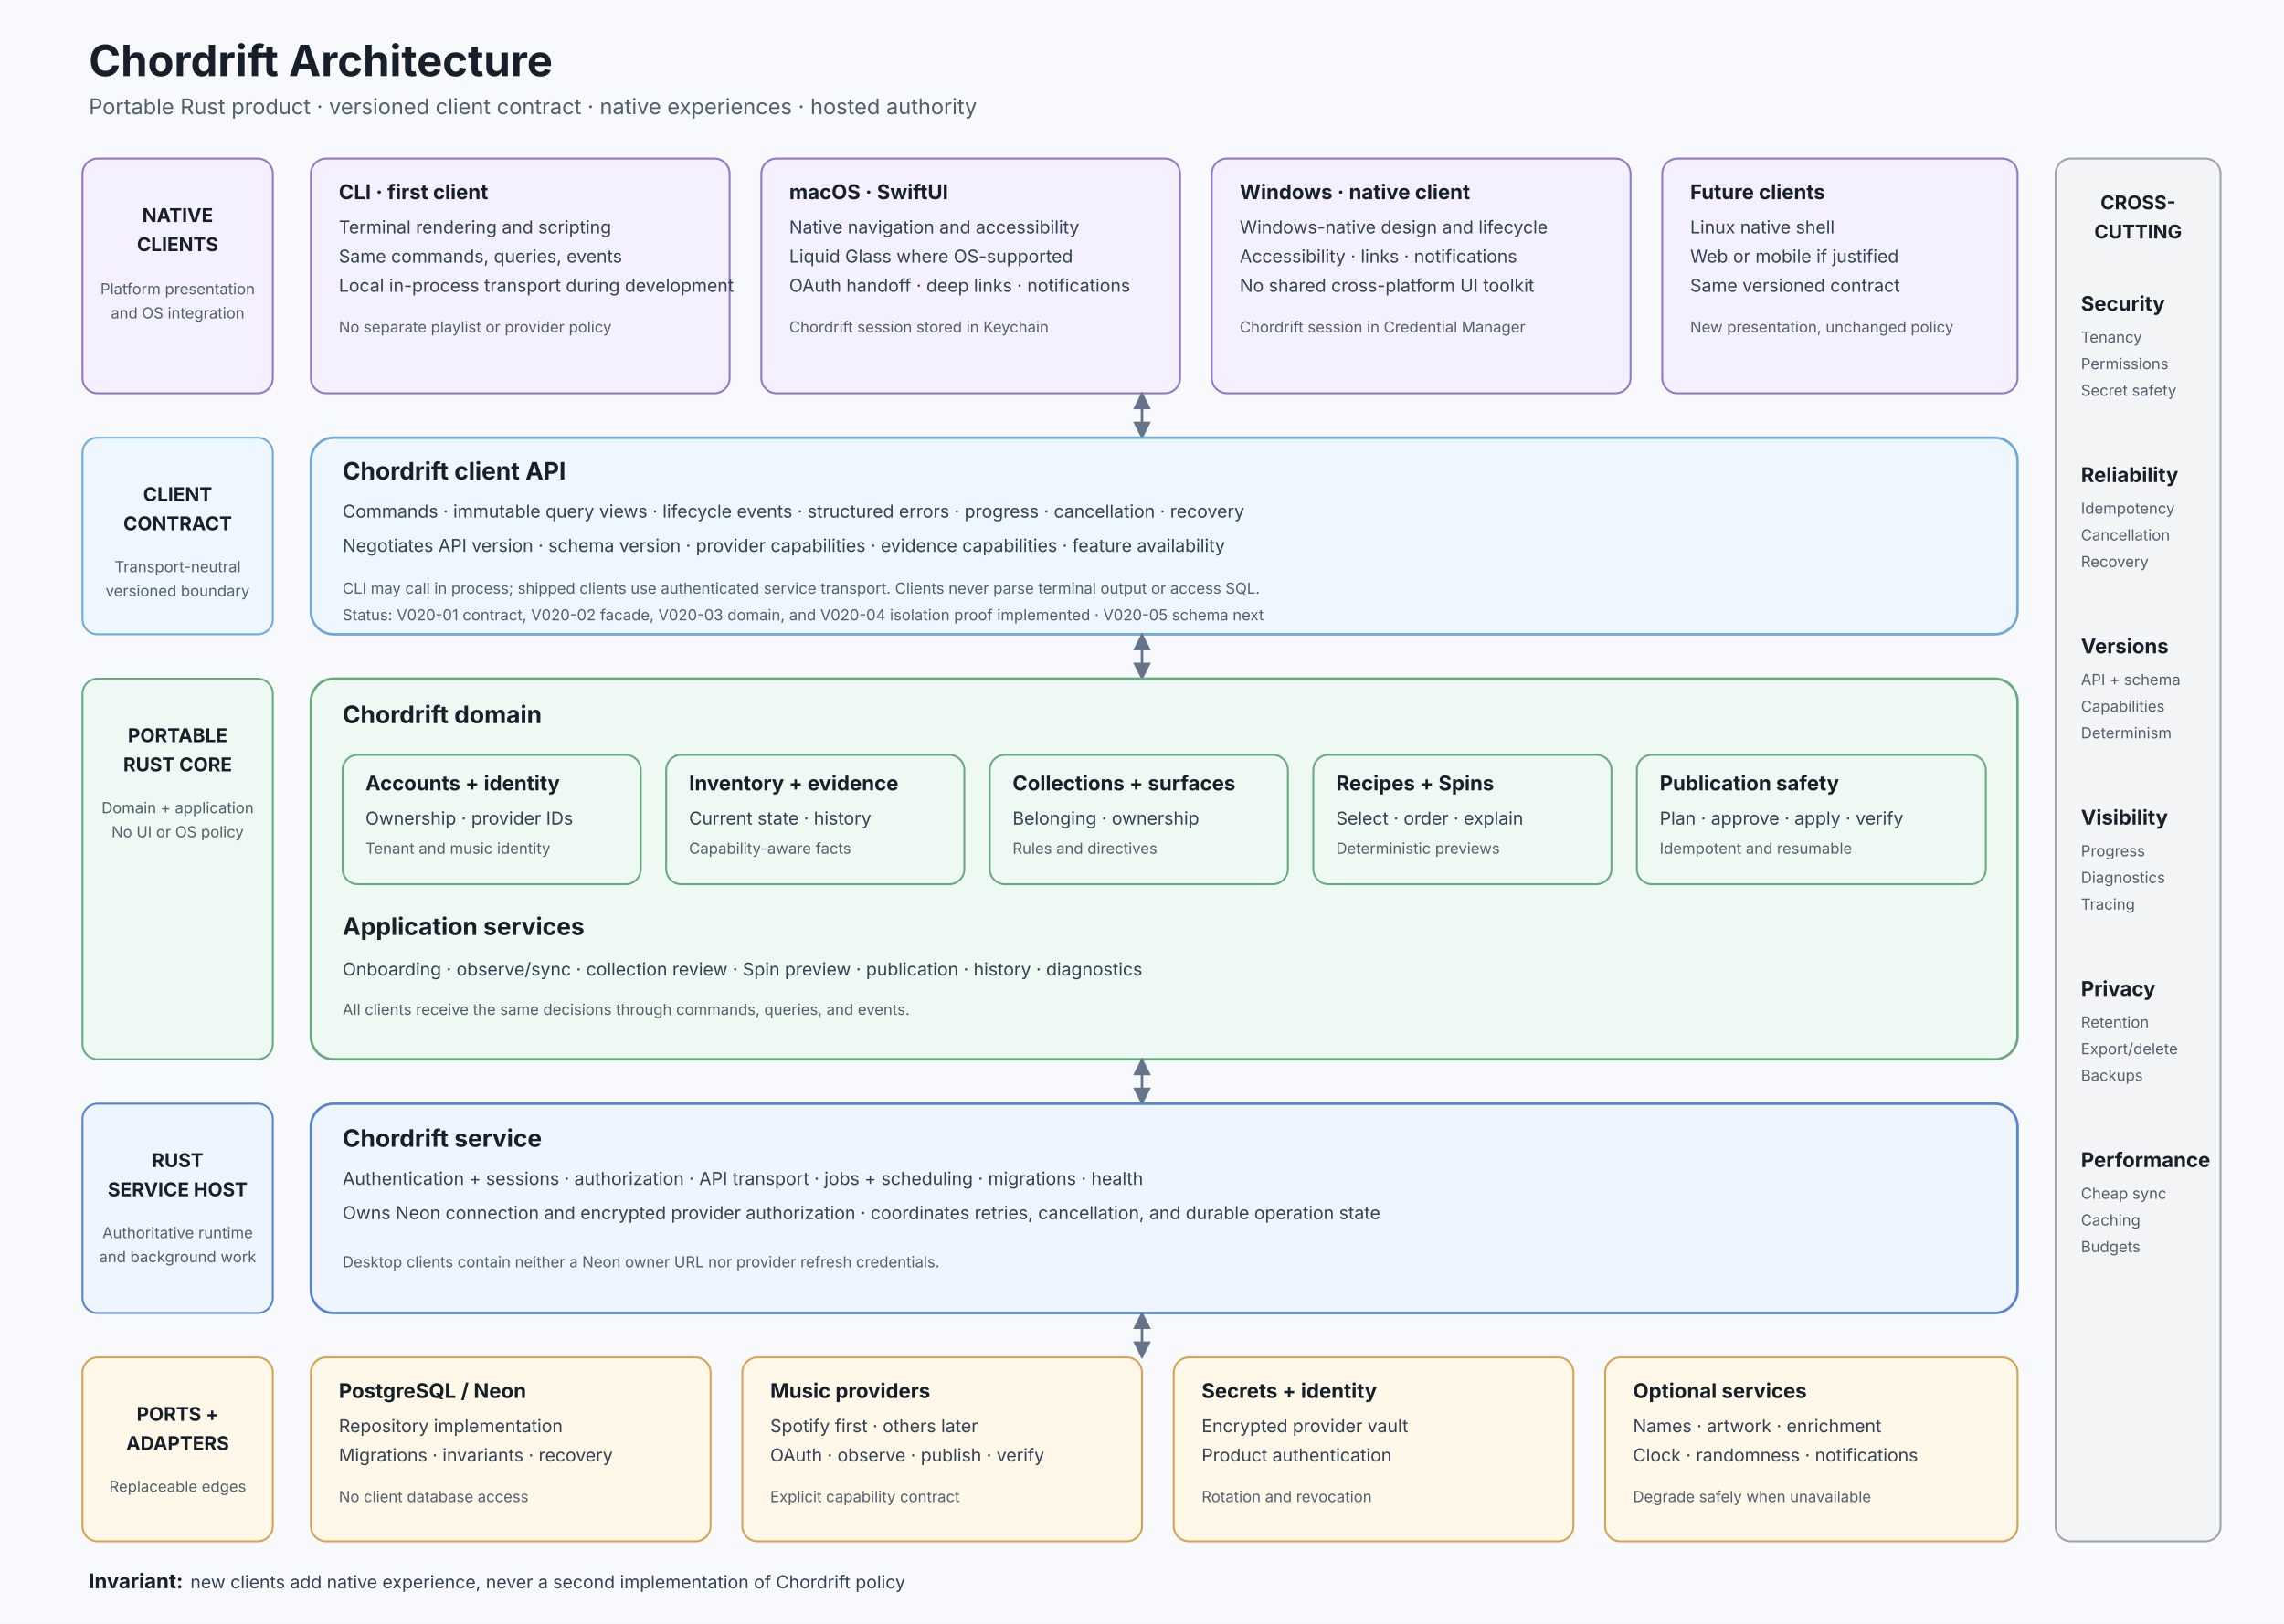
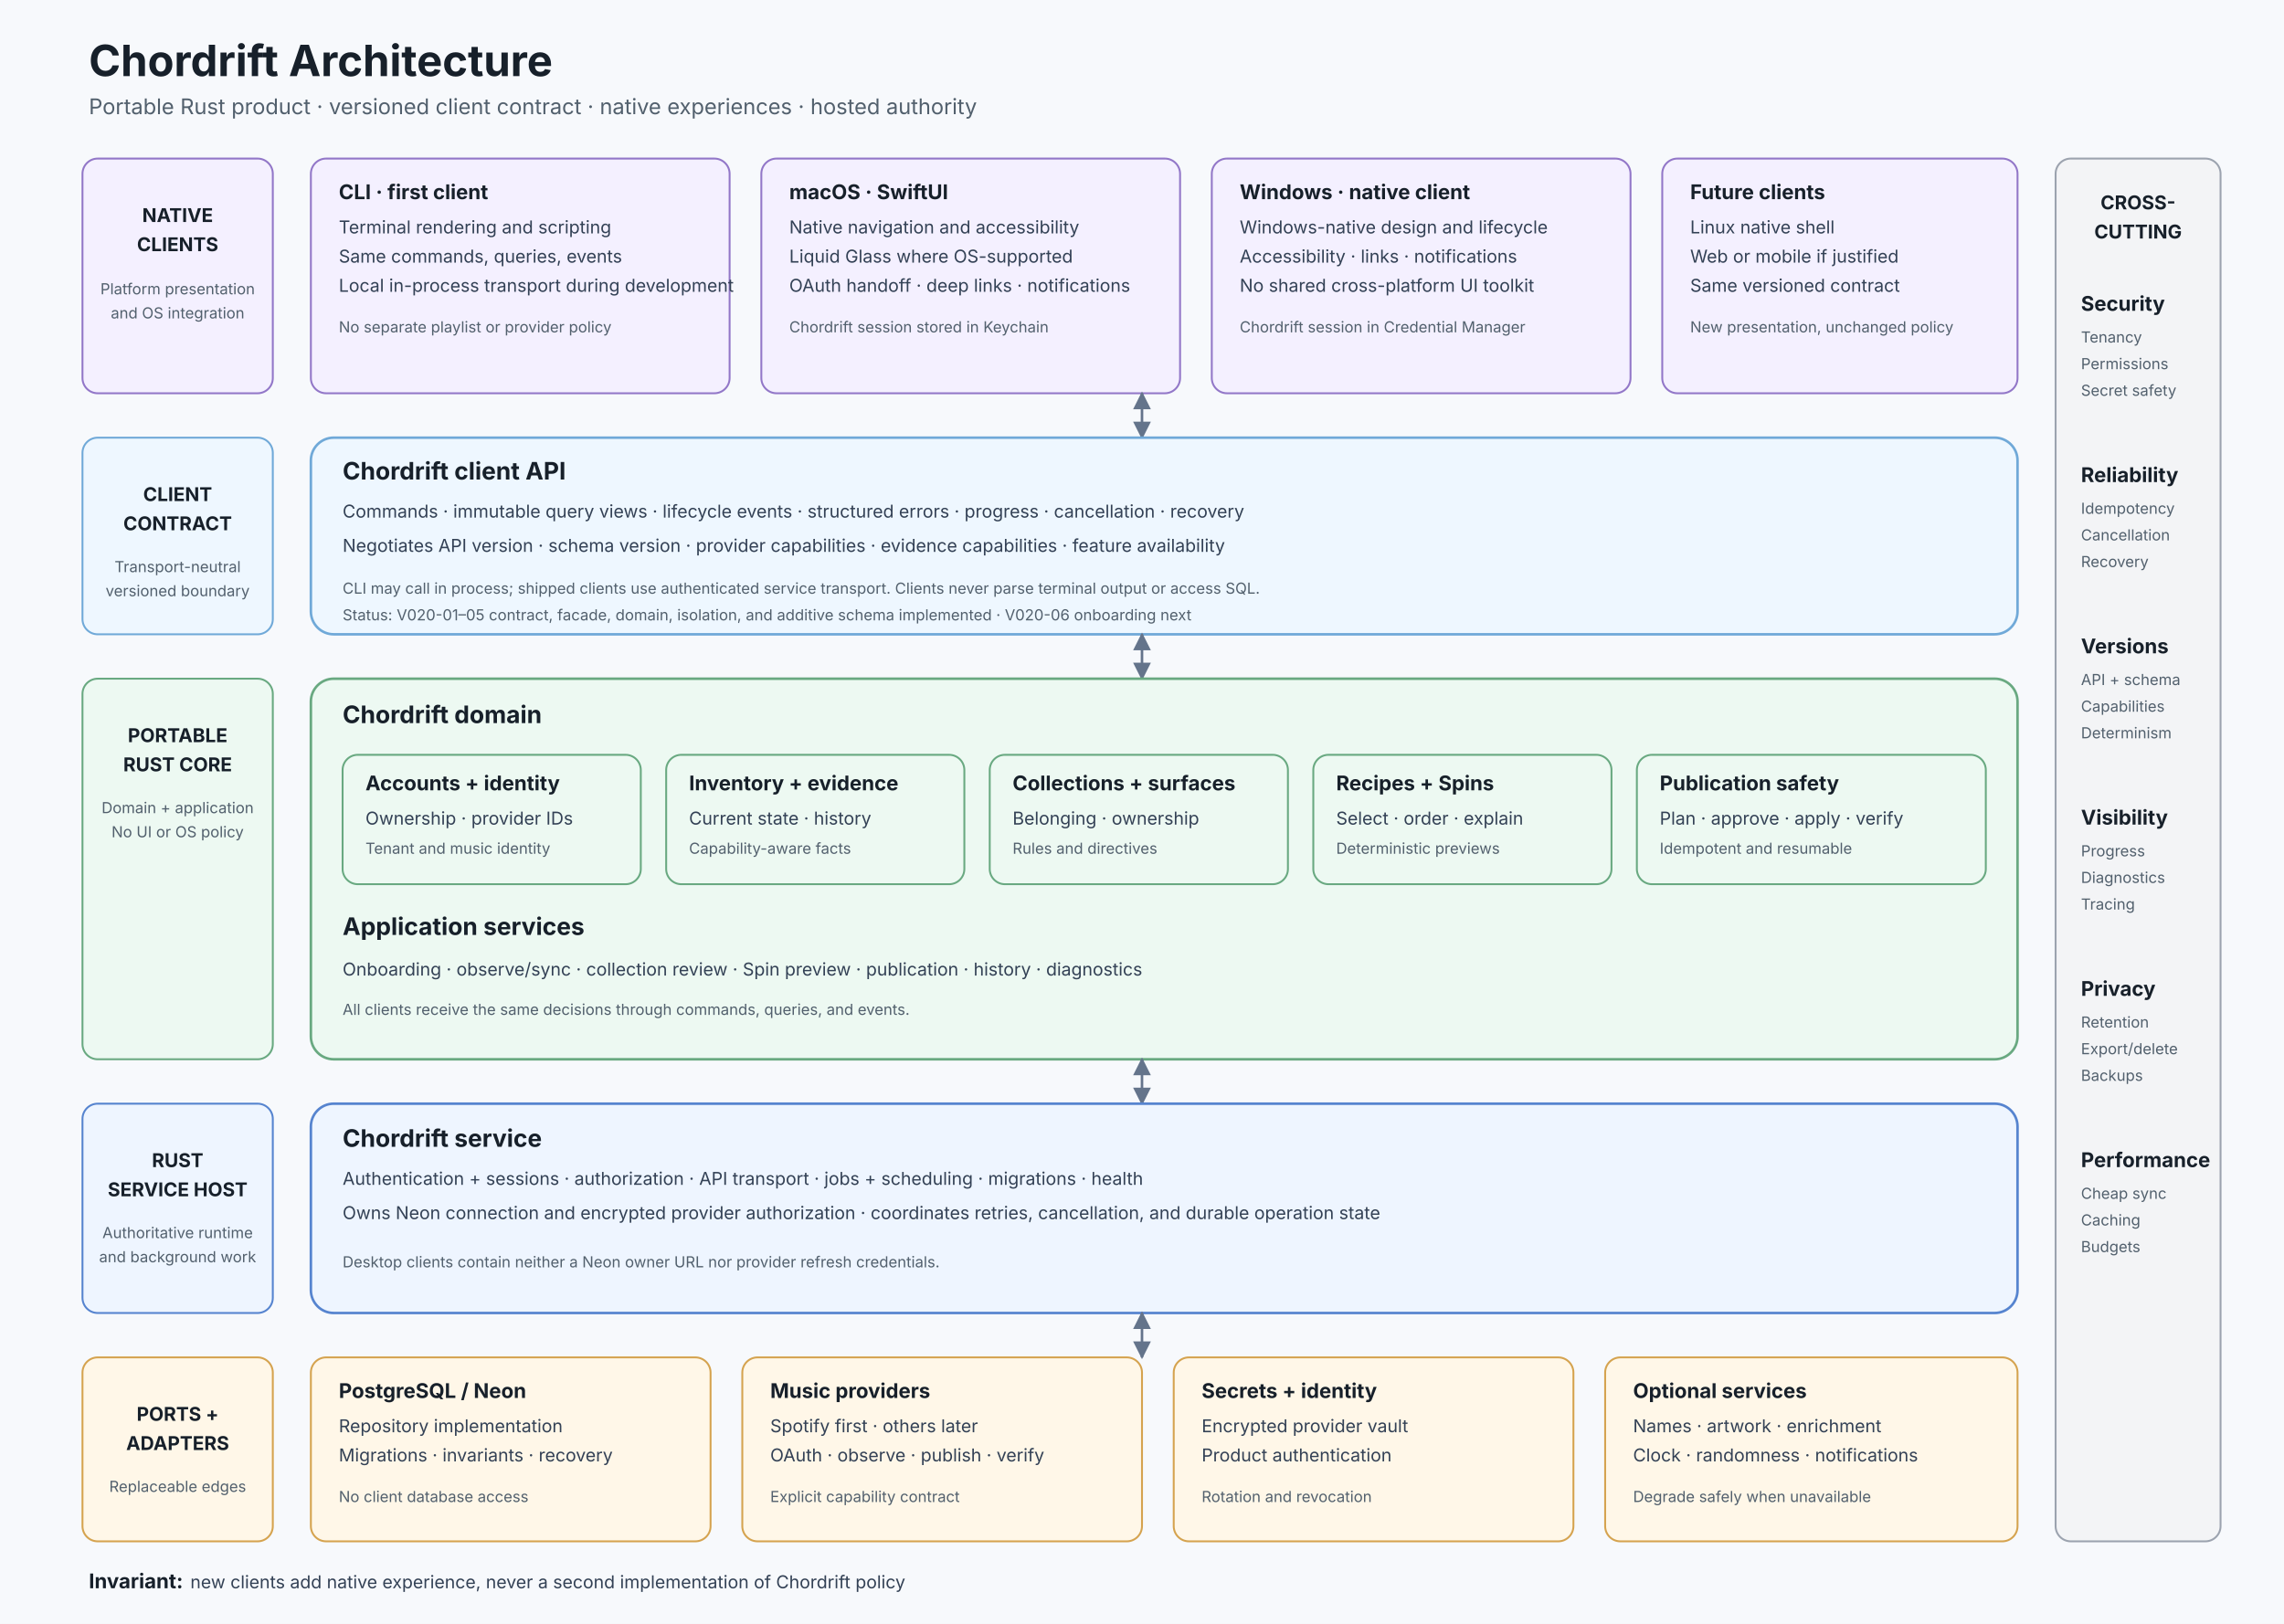
<svg xmlns="http://www.w3.org/2000/svg" width="1800" height="1280" viewBox="0 0 1800 1280" role="img" aria-labelledby="title desc">
  <defs>
    <style>
      text { font-family: ui-sans-serif, -apple-system, BlinkMacSystemFont, "Segoe UI", sans-serif; fill: #17202a; }
      .title { font-size: 34px; font-weight: 700; }
      .subtitle { font-size: 17px; fill: #52606d; }
      .section { font-size: 19px; font-weight: 700; }
      .label { font-size: 16px; font-weight: 700; }
      .body { font-size: 14px; fill: #334155; }
      .small { font-size: 12px; fill: #52606d; }
      .layer-label { font-size: 15px; font-weight: 700; text-anchor: middle; }
      .panel { fill: #ffffff; stroke: #cbd5e1; stroke-width: 2; rx: 18; }
      .node { fill: #f8fafc; stroke: #cbd5e1; stroke-width: 1.5; rx: 12; }
      .client { fill: #f4f0ff; stroke: #9277c8; }
      .contract { fill: #eef7ff; stroke: #70a9d8; }
      .core { fill: #edf9f2; stroke: #69a981; }
      .service { fill: #eef5ff; stroke: #5684cf; }
      .adapter { fill: #fff7e8; stroke: #d5a34f; }
      .cross { fill: #f3f4f6; stroke: #9ca3af; }
      .arrow { fill: none; stroke: #64748b; stroke-width: 2; marker-end: url(#arrow); }
      .both { fill: none; stroke: #64748b; stroke-width: 2; marker-start: url(#arrow); marker-end: url(#arrow); }
    </style>
    <marker id="arrow" viewBox="0 0 10 10" refX="9" refY="5" markerWidth="7" markerHeight="7" orient="auto-start-reverse">
      <path d="M 0 0 L 10 5 L 0 10 z" fill="#64748b" />
    </marker>
  </defs>
  <rect width="1800" height="1280" fill="#f7f9fc" />
  <text x="70" y="60" class="title">Chordrift Architecture</text>
  <text x="70" y="90" class="subtitle">Portable Rust product · versioned client contract · native experiences · hosted authority</text>
  <rect x="65" y="125" width="150" height="185" class="node client" />
  <text x="140" y="175" class="layer-label">NATIVE</text>
  <text x="140" y="198" class="layer-label">CLIENTS</text>
  <text x="140" y="232" class="small" text-anchor="middle">Platform presentation</text>
  <text x="140" y="251" class="small" text-anchor="middle">and OS integration</text>
  <rect x="245" y="125" width="330" height="185" class="node client" />
  <text x="267" y="157" class="label">CLI · first client</text>
  <text x="267" y="184" class="body">Terminal rendering and scripting</text>
  <text x="267" y="207" class="body">Same commands, queries, events</text>
  <text x="267" y="230" class="body">Local in-process transport during development</text>
  <text x="267" y="262" class="small">No separate playlist or provider policy</text>
  <rect x="600" y="125" width="330" height="185" class="node client" />
  <text x="622" y="157" class="label">macOS · SwiftUI</text>
  <text x="622" y="184" class="body">Native navigation and accessibility</text>
  <text x="622" y="207" class="body">Liquid Glass where OS-supported</text>
  <text x="622" y="230" class="body">OAuth handoff · deep links · notifications</text>
  <text x="622" y="262" class="small">Chordrift session stored in Keychain</text>
  <rect x="955" y="125" width="330" height="185" class="node client" />
  <text x="977" y="157" class="label">Windows · native client</text>
  <text x="977" y="184" class="body">Windows-native design and lifecycle</text>
  <text x="977" y="207" class="body">Accessibility · links · notifications</text>
  <text x="977" y="230" class="body">No shared cross-platform UI toolkit</text>
  <text x="977" y="262" class="small">Chordrift session in Credential Manager</text>
  <rect x="1310" y="125" width="280" height="185" class="node client" />
  <text x="1332" y="157" class="label">Future clients</text>
  <text x="1332" y="184" class="body">Linux native shell</text>
  <text x="1332" y="207" class="body">Web or mobile if justified</text>
  <text x="1332" y="230" class="body">Same versioned contract</text>
  <text x="1332" y="262" class="small">New presentation, unchanged policy</text>
  <path d="M900 310 V345" class="both" />
  <rect x="65" y="345" width="150" height="155" class="node contract" />
  <text x="140" y="395" class="layer-label">CLIENT</text>
  <text x="140" y="418" class="layer-label">CONTRACT</text>
  <text x="140" y="451" class="small" text-anchor="middle">Transport-neutral</text>
  <text x="140" y="470" class="small" text-anchor="middle">versioned boundary</text>
  <rect x="245" y="345" width="1345" height="155" class="panel contract" />
  <text x="270" y="378" class="section">Chordrift client API</text>
  <text x="270" y="408" class="body">Commands · immutable query views · lifecycle events · structured errors · progress · cancellation · recovery</text>
  <text x="270" y="435" class="body">Negotiates API version · schema version · provider capabilities · evidence capabilities · feature availability</text>
  <text x="270" y="468" class="small">CLI may call in process; shipped clients use authenticated service transport. Clients never parse terminal output or access SQL.</text>
-   <text x="270" y="489" class="small">Status: V020-01 contract, V020-02 facade, V020-03 domain, and V020-04 isolation proof implemented · V020-05 schema next</text>
+   <text x="270" y="489" class="small">Status: V020-01–05 contract, facade, domain, isolation, and additive schema implemented · V020-06 onboarding next</text>
  <path d="M900 500 V535" class="both" />
  <rect x="65" y="535" width="150" height="300" class="node core" />
  <text x="140" y="585" class="layer-label">PORTABLE</text>
  <text x="140" y="608" class="layer-label">RUST CORE</text>
  <text x="140" y="641" class="small" text-anchor="middle">Domain + application</text>
  <text x="140" y="660" class="small" text-anchor="middle">No UI or OS policy</text>
  <rect x="245" y="535" width="1345" height="300" class="panel core" />
  <text x="270" y="570" class="section">Chordrift domain</text>
  <rect x="270" y="595" width="235" height="102" class="node core" />
  <text x="288" y="623" class="label">Accounts + identity</text>
  <text x="288" y="650" class="body">Ownership · provider IDs</text>
  <text x="288" y="673" class="small">Tenant and music identity</text>
  <rect x="525" y="595" width="235" height="102" class="node core" />
  <text x="543" y="623" class="label">Inventory + evidence</text>
  <text x="543" y="650" class="body">Current state · history</text>
  <text x="543" y="673" class="small">Capability-aware facts</text>
  <rect x="780" y="595" width="235" height="102" class="node core" />
  <text x="798" y="623" class="label">Collections + surfaces</text>
  <text x="798" y="650" class="body">Belonging · ownership</text>
  <text x="798" y="673" class="small">Rules and directives</text>
  <rect x="1035" y="595" width="235" height="102" class="node core" />
  <text x="1053" y="623" class="label">Recipes + Spins</text>
  <text x="1053" y="650" class="body">Select · order · explain</text>
  <text x="1053" y="673" class="small">Deterministic previews</text>
  <rect x="1290" y="595" width="275" height="102" class="node core" />
  <text x="1308" y="623" class="label">Publication safety</text>
  <text x="1308" y="650" class="body">Plan · approve · apply · verify</text>
  <text x="1308" y="673" class="small">Idempotent and resumable</text>
  <text x="270" y="737" class="section">Application services</text>
  <text x="270" y="769" class="body">Onboarding · observe/sync · collection review · Spin preview · publication · history · diagnostics</text>
  <text x="270" y="800" class="small">All clients receive the same decisions through commands, queries, and events.</text>
  <path d="M900 835 V870" class="both" />
  <rect x="65" y="870" width="150" height="165" class="node service" />
  <text x="140" y="920" class="layer-label">RUST</text>
  <text x="140" y="943" class="layer-label">SERVICE HOST</text>
  <text x="140" y="976" class="small" text-anchor="middle">Authoritative runtime</text>
  <text x="140" y="995" class="small" text-anchor="middle">and background work</text>
  <rect x="245" y="870" width="1345" height="165" class="panel service" />
  <text x="270" y="904" class="section">Chordrift service</text>
  <text x="270" y="934" class="body">Authentication + sessions · authorization · API transport · jobs + scheduling · migrations · health</text>
  <text x="270" y="961" class="body">Owns Neon connection and encrypted provider authorization · coordinates retries, cancellation, and durable operation state</text>
  <text x="270" y="999" class="small">Desktop clients contain neither a Neon owner URL nor provider refresh credentials.</text>
  <path d="M900 1035 V1070" class="both" />
  <rect x="65" y="1070" width="150" height="145" class="node adapter" />
  <text x="140" y="1120" class="layer-label">PORTS +</text>
  <text x="140" y="1143" class="layer-label">ADAPTERS</text>
  <text x="140" y="1176" class="small" text-anchor="middle">Replaceable edges</text>
  <rect x="245" y="1070" width="315" height="145" class="node adapter" />
  <text x="267" y="1102" class="label">PostgreSQL / Neon</text>
  <text x="267" y="1129" class="body">Repository implementation</text>
  <text x="267" y="1152" class="body">Migrations · invariants · recovery</text>
  <text x="267" y="1184" class="small">No client database access</text>
  <rect x="585" y="1070" width="315" height="145" class="node adapter" />
  <text x="607" y="1102" class="label">Music providers</text>
  <text x="607" y="1129" class="body">Spotify first · others later</text>
  <text x="607" y="1152" class="body">OAuth · observe · publish · verify</text>
  <text x="607" y="1184" class="small">Explicit capability contract</text>
  <rect x="925" y="1070" width="315" height="145" class="node adapter" />
  <text x="947" y="1102" class="label">Secrets + identity</text>
  <text x="947" y="1129" class="body">Encrypted provider vault</text>
  <text x="947" y="1152" class="body">Product authentication</text>
  <text x="947" y="1184" class="small">Rotation and revocation</text>
  <rect x="1265" y="1070" width="325" height="145" class="node adapter" />
  <text x="1287" y="1102" class="label">Optional services</text>
  <text x="1287" y="1129" class="body">Names · artwork · enrichment</text>
  <text x="1287" y="1152" class="body">Clock · randomness · notifications</text>
  <text x="1287" y="1184" class="small">Degrade safely when unavailable</text>
  <rect x="1620" y="125" width="130" height="1090" class="node cross" />
  <text x="1685" y="165" class="layer-label">CROSS-</text>
  <text x="1685" y="188" class="layer-label">CUTTING</text>
  <text x="1640" y="245" class="label">Security</text>
  <text x="1640" y="270" class="small">Tenancy</text>
  <text x="1640" y="291" class="small">Permissions</text>
  <text x="1640" y="312" class="small">Secret safety</text>
  <text x="1640" y="380" class="label">Reliability</text>
  <text x="1640" y="405" class="small">Idempotency</text>
  <text x="1640" y="426" class="small">Cancellation</text>
  <text x="1640" y="447" class="small">Recovery</text>
  <text x="1640" y="515" class="label">Versions</text>
  <text x="1640" y="540" class="small">API + schema</text>
  <text x="1640" y="561" class="small">Capabilities</text>
  <text x="1640" y="582" class="small">Determinism</text>
  <text x="1640" y="650" class="label">Visibility</text>
  <text x="1640" y="675" class="small">Progress</text>
  <text x="1640" y="696" class="small">Diagnostics</text>
  <text x="1640" y="717" class="small">Tracing</text>
  <text x="1640" y="785" class="label">Privacy</text>
  <text x="1640" y="810" class="small">Retention</text>
  <text x="1640" y="831" class="small">Export/delete</text>
  <text x="1640" y="852" class="small">Backups</text>
  <text x="1640" y="920" class="label">Performance</text>
  <text x="1640" y="945" class="small">Cheap sync</text>
  <text x="1640" y="966" class="small">Caching</text>
  <text x="1640" y="987" class="small">Budgets</text>
  <text x="70" y="1252" class="label">Invariant:</text>
  <text x="150" y="1252" class="body">new clients add native experience, never a second implementation of Chordrift policy</text>
</svg>
